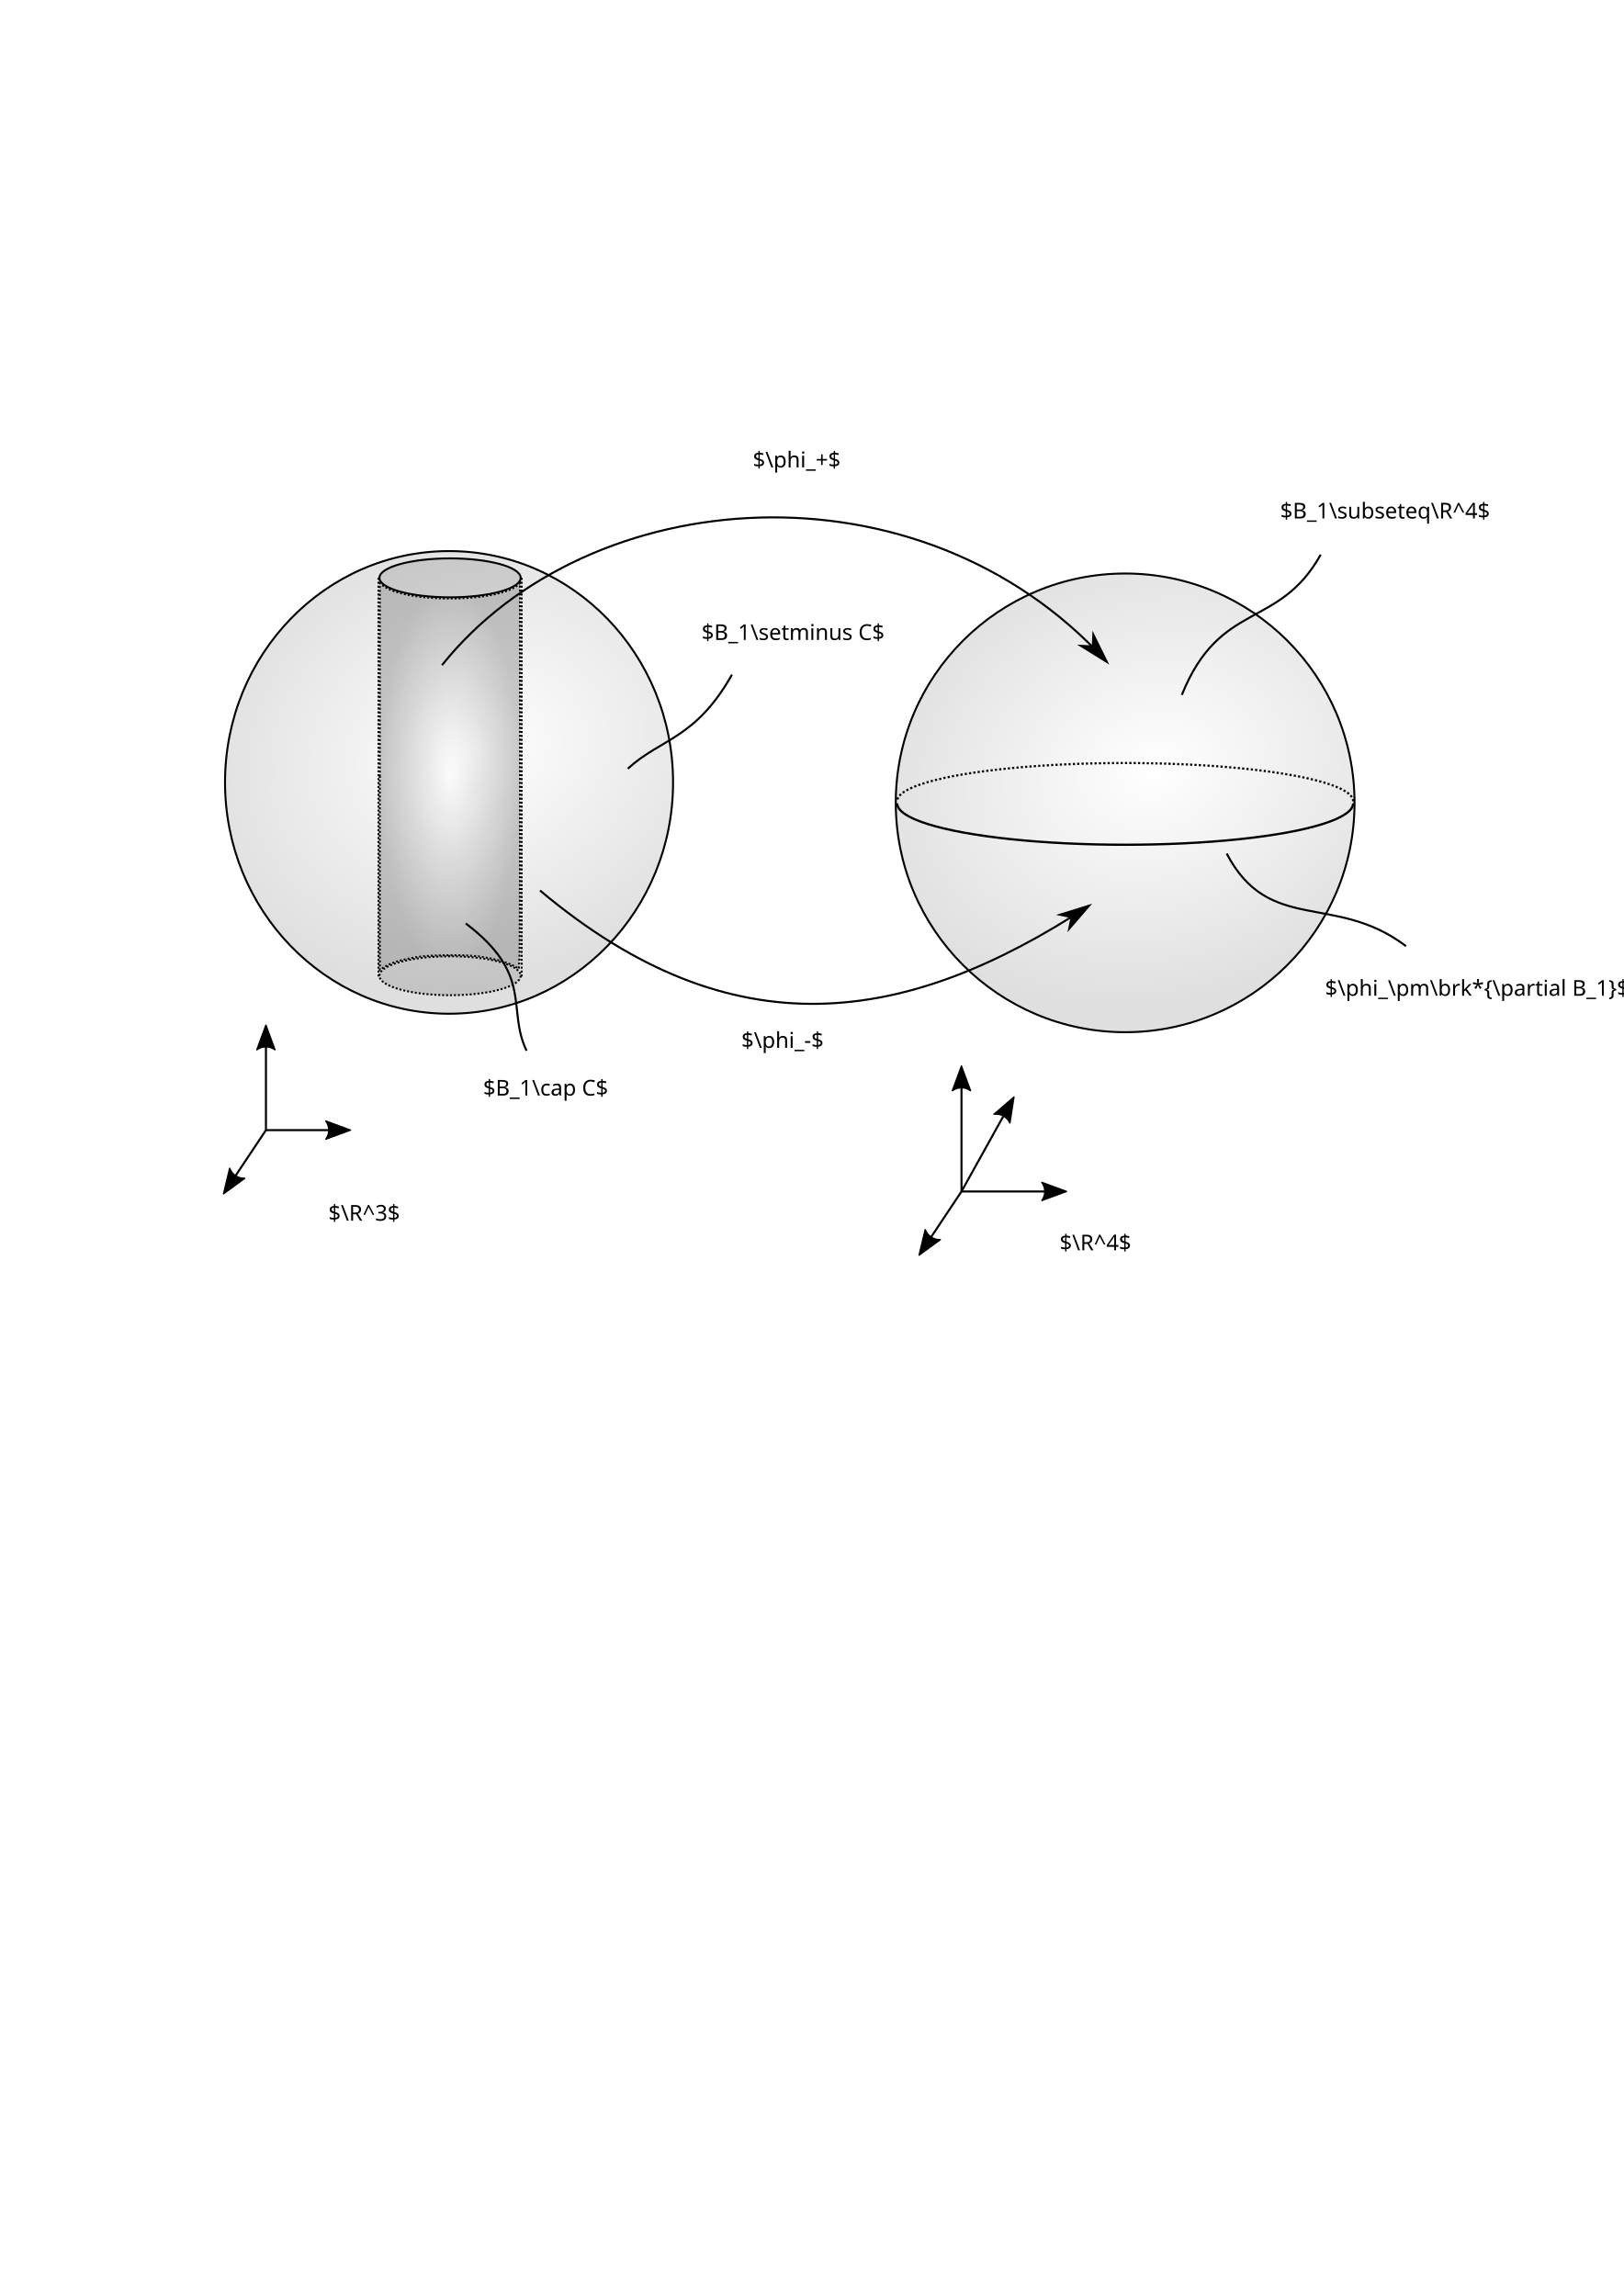
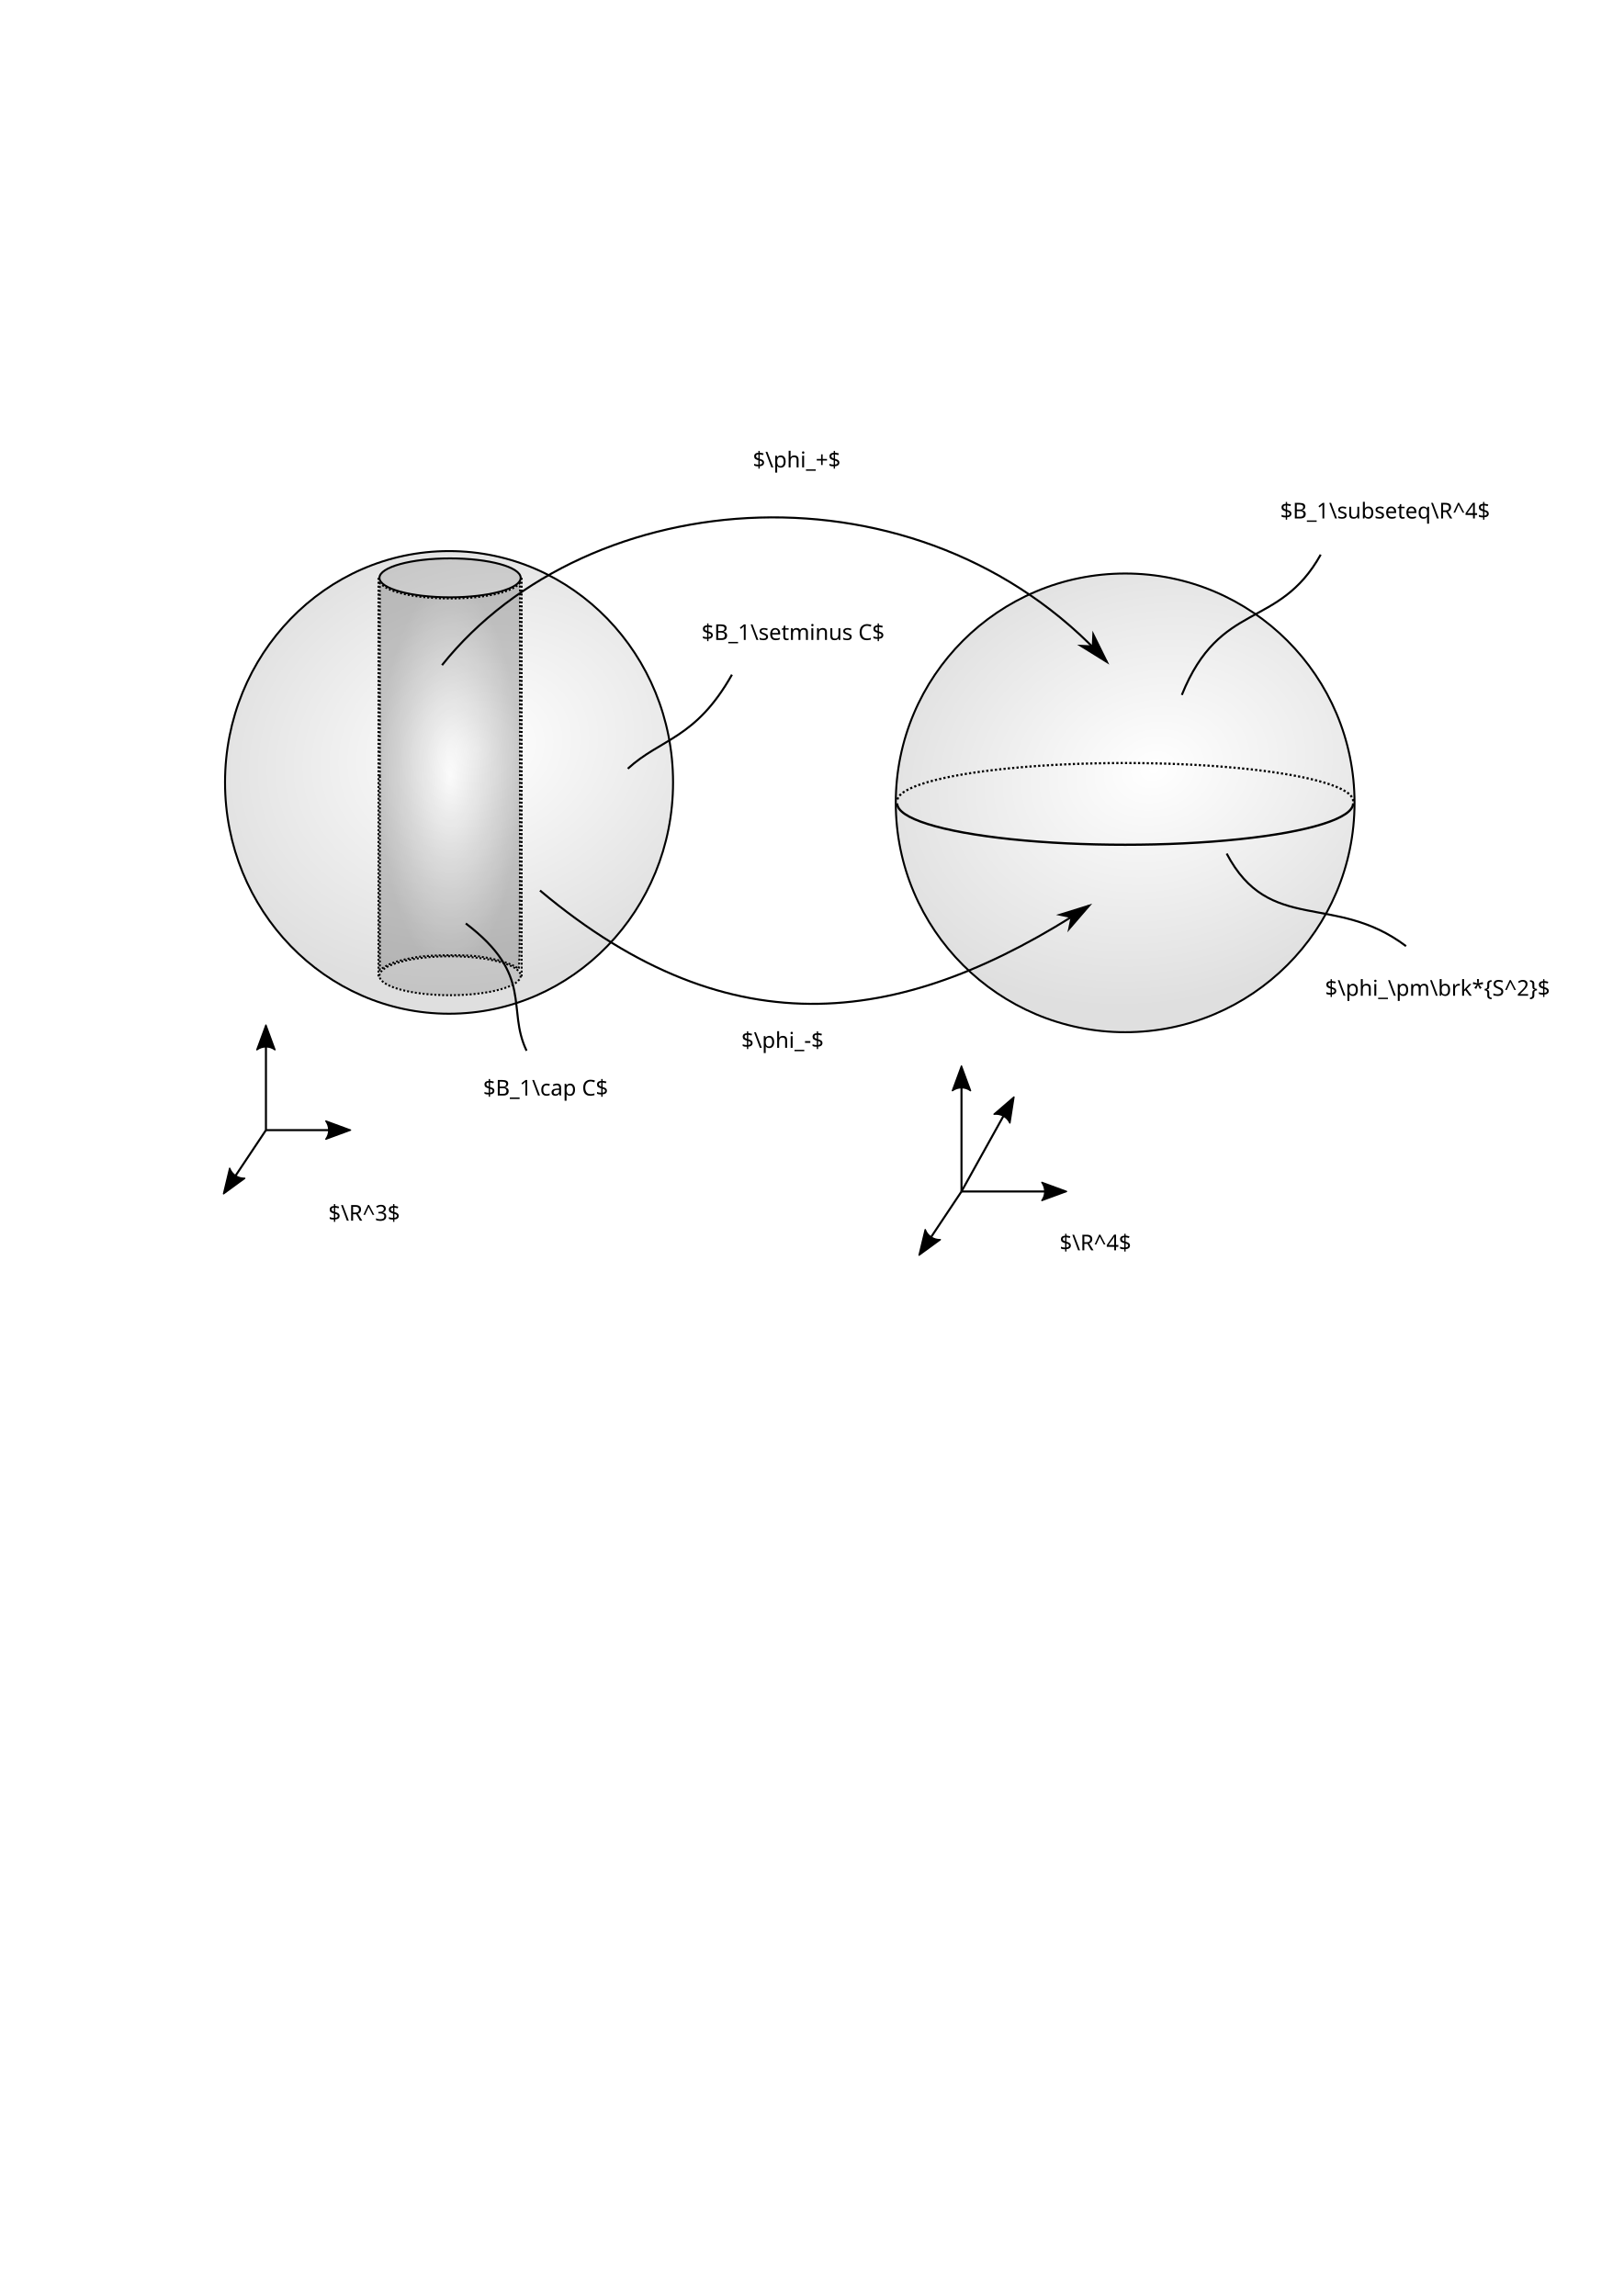
<svg xmlns="http://www.w3.org/2000/svg" xmlns:xlink="http://www.w3.org/1999/xlink" width="210mm" height="297mm" viewBox="0 0 210 297" version="1.1" id="svg8">
  <defs id="defs2">
    <marker style="overflow:visible;" id="marker2344" refX="0.0" refY="0.0" orient="auto">
      <path transform="scale(0.8) rotate(180) translate(12.5,0)" style="fill-rule:evenodd;stroke:#000000;stroke-width:1pt;stroke-opacity:1;fill:#000000;fill-opacity:1" d="M 0.0,0.0 L 5.0,-5.0 L -12.5,0.0 L 5.0,5.0 L 0.0,0.0 z " id="path2342" />
    </marker>
    <marker orient="auto" refY="0.0" refX="0.0" id="Arrow1Lend" style="overflow:visible;">
      <path id="path983" d="M 0.0,0.0 L 5.0,-5.0 L -12.5,0.0 L 5.0,5.0 L 0.0,0.0 z " style="fill-rule:evenodd;stroke:#000000;stroke-width:1pt;stroke-opacity:1;fill:#000000;fill-opacity:1" transform="scale(0.8) rotate(180) translate(12.5,0)" />
    </marker>
    <marker style="overflow:visible;" id="marker2176" refX="0.0" refY="0.0" orient="auto">
      <path transform="scale(0.4) rotate(180) translate(10,0)" style="fill-rule:evenodd;stroke:#000000;stroke-width:1pt;stroke-opacity:1;fill:#000000;fill-opacity:1" d="M 0.0,0.0 L 5.0,-5.0 L -12.5,0.0 L 5.0,5.0 L 0.0,0.0 z " id="path2174" />
    </marker>
    <marker orient="auto" refY="0.0" refX="0.0" id="marker2015" style="overflow:visible;">
      <path id="path2013" style="fill-rule:evenodd;stroke-width:0.625;stroke-linejoin:round;stroke:#000000;stroke-opacity:1;fill:#000000;fill-opacity:1" d="M 8.719,4.034 L -2.207,0.016 L 8.719,-4.002 C 6.973,-1.63 6.983,1.616 8.719,4.034 z " transform="scale(1.1) rotate(180) translate(1,0)" />
    </marker>
    <marker orient="auto" refY="0.0" refX="0.0" id="marker1957" style="overflow:visible;">
      <path id="path1955" style="fill-rule:evenodd;stroke-width:0.625;stroke-linejoin:round;stroke:#000000;stroke-opacity:1;fill:#000000;fill-opacity:1" d="M 8.719,4.034 L -2.207,0.016 L 8.719,-4.002 C 6.973,-1.63 6.983,1.616 8.719,4.034 z " transform="scale(1.1) rotate(180) translate(1,0)" />
    </marker>
    <marker style="overflow:visible;" id="marker1883" refX="0.0" refY="0.0" orient="auto">
      <path transform="scale(1.1) rotate(180) translate(1,0)" d="M 8.719,4.034 L -2.207,0.016 L 8.719,-4.002 C 6.973,-1.63 6.983,1.616 8.719,4.034 z " style="fill-rule:evenodd;stroke-width:0.625;stroke-linejoin:round;stroke:#000000;stroke-opacity:1;fill:#000000;fill-opacity:1" id="path1881" />
    </marker>
    <marker style="overflow:visible;" id="marker1837" refX="0.0" refY="0.0" orient="auto">
      <path transform="scale(1.1) rotate(180) translate(1,0)" d="M 8.719,4.034 L -2.207,0.016 L 8.719,-4.002 C 6.973,-1.63 6.983,1.616 8.719,4.034 z " style="fill-rule:evenodd;stroke-width:0.625;stroke-linejoin:round;stroke:#000000;stroke-opacity:1;fill:#000000;fill-opacity:1" id="path1835" />
    </marker>
    <marker style="overflow:visible;" id="marker1797" refX="0.0" refY="0.0" orient="auto">
      <path transform="scale(1.1) rotate(180) translate(1,0)" d="M 8.719,4.034 L -2.207,0.016 L 8.719,-4.002 C 6.973,-1.63 6.983,1.616 8.719,4.034 z " style="fill-rule:evenodd;stroke-width:0.625;stroke-linejoin:round;stroke:#000000;stroke-opacity:1;fill:#000000;fill-opacity:1" id="path1795" />
    </marker>
    <marker style="overflow:visible;" id="marker1763" refX="0.0" refY="0.0" orient="auto">
      <path transform="scale(1.1) rotate(180) translate(1,0)" d="M 8.719,4.034 L -2.207,0.016 L 8.719,-4.002 C 6.973,-1.63 6.983,1.616 8.719,4.034 z " style="fill-rule:evenodd;stroke-width:0.625;stroke-linejoin:round;stroke:#000000;stroke-opacity:1;fill:#000000;fill-opacity:1" id="path1761" />
    </marker>
    <marker style="overflow:visible;" id="marker1735" refX="0.0" refY="0.0" orient="auto">
      <path transform="scale(1.1) rotate(180) translate(1,0)" d="M 8.719,4.034 L -2.207,0.016 L 8.719,-4.002 C 6.973,-1.63 6.983,1.616 8.719,4.034 z " style="fill-rule:evenodd;stroke-width:0.625;stroke-linejoin:round;stroke:#000000;stroke-opacity:1;fill:#000000;fill-opacity:1" id="path1733" />
    </marker>
    <marker orient="auto" refY="0.0" refX="0.0" id="Arrow2Lend" style="overflow:visible;">
      <path id="path1001" style="fill-rule:evenodd;stroke-width:0.625;stroke-linejoin:round;stroke:#000000;stroke-opacity:1;fill:#000000;fill-opacity:1" d="M 8.719,4.034 L -2.207,0.016 L 8.719,-4.002 C 6.973,-1.63 6.983,1.616 8.719,4.034 z " transform="scale(1.1) rotate(180) translate(1,0)" />
    </marker>
    <linearGradient id="linearGradient953">
      <stop style="stop-color:#000000;stop-opacity:0" offset="0" id="stop949" />
      <stop style="stop-color:#000000;stop-opacity:0.199" offset="1" id="stop951" />
    </linearGradient>
    <linearGradient id="linearGradient863">
      <stop style="stop-color:#000000;stop-opacity:0" offset="0" id="stop859" />
      <stop style="stop-color:#000000;stop-opacity:0.124" offset="1" id="stop861" />
    </linearGradient>
    <radialGradient xlink:href="#linearGradient863" id="radialGradient867" cx="61.93" cy="96.871" fx="61.93" fy="96.871" r="29.799" gradientTransform="matrix(1.204335,-0.3256748,0.2473623,0.9757506,-36.81509,22.5422)" gradientUnits="userSpaceOnUse" />
    <radialGradient xlink:href="#linearGradient863" id="radialGradient867-3" cx="61.93" cy="96.871" fx="61.93" fy="96.871" r="29.799" gradientTransform="matrix(1.233194,-0.3228845,0.2532897,0.9673905,48.35507,25.86203)" gradientUnits="userSpaceOnUse" />
    <radialGradient xlink:href="#linearGradient953" id="radialGradient959" cx="219.917" cy="379.61" fx="219.917" fy="379.61" r="34.265" gradientTransform="matrix(1,0,0,2.759004,0,-667.7358)" gradientUnits="userSpaceOnUse" />
    <marker orient="auto" refY="0" refX="0" id="Arrow2Lend-2" style="overflow:visible">
      <path id="path1001-9" style="fill:#000000;fill-opacity:1;fill-rule:evenodd;stroke:#000000;stroke-width:0.625;stroke-linejoin:round;stroke-opacity:1" d="M 8.719,4.034 -2.207,0.016 8.719,-4.002 c -1.745,2.372 -1.735,5.617 -6e-7,8.035 z" transform="matrix(-1.1,0,0,-1.1,-1.1,0)" />
    </marker>
  </defs>
  <g id="layer1">
    <ellipse style="opacity:1;fill:url(#radialGradient867);fill-opacity:1;stroke:#000000;stroke-width:0.254;stroke-miterlimit:4;stroke-dasharray:none;stroke-dashoffset:0;stroke-opacity:1" id="path855" cx="58.077" cy="101.208" rx="28.973" ry="29.923" />
    <circle style="opacity:1;fill:url(#radialGradient867-3);fill-opacity:1;stroke:#000000;stroke-width:0.254;stroke-miterlimit:4;stroke-dasharray:none;stroke-dashoffset:0;stroke-opacity:1" id="path855-5" cx="145.521" cy="103.854" r="29.667" />
    <ellipse style="opacity:1;fill:#000000;fill-opacity:0.124;stroke:#000000;stroke-width:0.254;stroke-miterlimit:4;stroke-dasharray:none;stroke-dashoffset:0;stroke-opacity:1" id="path893" cx="58.208" cy="74.75" rx="9.133" ry="2.519" />
    <ellipse style="opacity:1;fill:#000000;fill-opacity:0.124;stroke:#000000;stroke-width:0.254;stroke-miterlimit:4;stroke-dasharray:0.254,0.254;stroke-dashoffset:0;stroke-opacity:1" id="path893-5" cx="58.208" cy="126.217" rx="9.133" ry="2.519" />
    <path style="fill:none;stroke:#000000;stroke-width:0.254;stroke-linecap:butt;stroke-linejoin:miter;stroke-opacity:1;stroke-miterlimit:4;stroke-dasharray:0.254,0.254;stroke-dashoffset:0" d="m 48.948,74.75 v 51.594" id="path927" />
    <path style="fill:none;stroke:#000000;stroke-width:0.254;stroke-linecap:butt;stroke-linejoin:miter;stroke-opacity:1;stroke-miterlimit:4;stroke-dasharray:0.254,0.254;stroke-dashoffset:0" d="m 67.469,74.75 v 51.594" id="path929" />
    <path style="opacity:1;fill:url(#radialGradient959);fill-opacity:1;stroke:#000000;stroke-width:0.96;stroke-miterlimit:4;stroke-dasharray:0.96,0.96;stroke-dashoffset:0;stroke-opacity:1" d="m 185.667,379.632 v -94.489 l 1.654,1.262 c 9.34,7.124 44.601,8.451 60.978,2.295 1.586,-0.596 3.554,-1.649 4.375,-2.339 l 1.492,-1.256 v 94.622 c 0,90.076 -0.042,94.585 -0.875,93.853 -2.651,-2.33 -10.614,-4.811 -19.125,-5.959 -6.786,-0.915 -23.485,-0.776 -29.97,0.25 -7.443,1.177 -12.594,2.676 -15.772,4.59 l -2.758,1.661 z" id="path947" transform="scale(0.2645833)" />
    <path style="opacity:1;fill:none;fill-opacity:0.199;stroke:#000000;stroke-width:0.293;stroke-miterlimit:4;stroke-dasharray:none;stroke-dashoffset:0;stroke-opacity:1" id="path961" d="m 175.008,103.918 a 29.487,5.355 0 0 1 -14.743,4.638 29.487,5.355 0 0 1 -29.487,0 29.487,5.355 0 0 1 -14.743,-4.638" />
    <path style="opacity:1;fill:none;fill-opacity:0.199;stroke:#000000;stroke-width:0.281;stroke-miterlimit:4;stroke-dasharray:0.281,0.281;stroke-dashoffset:0;stroke-opacity:1" id="path961-6" d="m 175.012,-103.64 a 29.491,4.938 0 0 1 -14.745,4.277 29.491,4.938 0 0 1 -29.491,0 29.491,4.938 0 0 1 -14.745,-4.277" transform="scale(1,-1)" />
    <path style="fill:none;stroke:#000000;stroke-width:0.265px;stroke-linecap:butt;stroke-linejoin:miter;stroke-opacity:1;marker-end:url(#marker1883)" d="m 124.354,154.125 0,-15.875" id="path978" />
    <path style="fill:none;stroke:#000000;stroke-width:0.265px;stroke-linecap:butt;stroke-linejoin:miter;stroke-opacity:1;marker-end:url(#marker1837)" d="m 124.354,154.125 6.615,-11.906" id="path1708" />
    <path style="fill:none;stroke:#000000;stroke-width:0.265px;stroke-linecap:butt;stroke-linejoin:miter;stroke-opacity:1;marker-end:url(#Arrow2Lend)" d="M 34.396,146.188 V 132.958" id="path1712" />
    <path style="fill:none;stroke:#000000;stroke-width:0.265px;stroke-linecap:butt;stroke-linejoin:miter;stroke-opacity:1;marker-end:url(#marker1797)" d="m 124.354,154.125 h 13.229" id="path1723" />
    <path style="fill:none;stroke:#000000;stroke-width:0.265px;stroke-linecap:butt;stroke-linejoin:miter;stroke-opacity:1;marker-end:url(#marker1763)" d="m 124.354,154.125 -5.292,7.938" id="path1725" />
    <path style="fill:none;stroke:#000000;stroke-width:0.265px;stroke-linecap:butt;stroke-linejoin:miter;stroke-opacity:1;marker-end:url(#marker1957)" d="M 34.396,146.188 H 44.979" id="path1945" />
    <path style="fill:none;stroke:#000000;stroke-width:0.265px;stroke-linecap:butt;stroke-linejoin:miter;stroke-opacity:1;marker-end:url(#marker2015)" d="m 34.396,146.188 -5.292,7.938" id="path1947" />
    <path style="fill:none;stroke:#000000;stroke-width:0.265px;stroke-linecap:butt;stroke-linejoin:miter;stroke-opacity:1;marker-end:url(#marker2344)" d="M 57.169,86.038 C 76.152,62.305 118.988,59.023 143.123,85.59" id="path2083" />
    <path style="fill:none;stroke:#000000;stroke-width:0.265px;stroke-linecap:butt;stroke-linejoin:miter;stroke-opacity:1;marker-end:url(#Arrow1Lend)" d="m 69.84,115.191 c 24.969,20.981 47.395,17.442 70.986,1.983" id="path2083-2" />
    <text xml:space="preserve" style="font-style:normal;font-weight:normal;font-size:2.822px;line-height:1.25;font-family:sans-serif;letter-spacing:0px;word-spacing:0px;fill:#000000;fill-opacity:1;stroke:none;stroke-width:0.265" x="97.367" y="60.462" id="text2406">
      <tspan id="tspan2404" x="97.367" y="60.462" style="stroke-width:0.265">$\phi_+$</tspan>
    </text>
    <text xml:space="preserve" style="font-style:normal;font-weight:normal;font-size:2.822px;line-height:1.25;font-family:sans-serif;letter-spacing:0px;word-spacing:0px;fill:#000000;fill-opacity:1;stroke:none;stroke-width:0.265" x="95.883" y="135.542" id="text2410">
      <tspan id="tspan2408" x="95.883" y="135.542" style="stroke-width:0.265">$\phi_-$</tspan>
    </text>
    <text xml:space="preserve" style="font-style:normal;font-weight:normal;font-size:2.822px;line-height:1.25;font-family:sans-serif;letter-spacing:0px;word-spacing:0px;fill:#000000;fill-opacity:1;stroke:none;stroke-width:0.265" x="137.042" y="161.735" id="text2414">
      <tspan id="tspan2412" x="137.042" y="161.735" style="stroke-width:0.265">$\R^4$</tspan>
    </text>
    <text xml:space="preserve" style="font-style:normal;font-weight:normal;font-size:2.822px;line-height:1.25;font-family:sans-serif;letter-spacing:0px;word-spacing:0px;fill:#000000;fill-opacity:1;stroke:none;stroke-width:0.265" x="42.469" y="157.9" id="text2418">
      <tspan id="tspan2416" x="42.469" y="157.9" style="stroke-width:0.265">$\R^3$</tspan>
    </text>
    <text xml:space="preserve" style="font-style:normal;font-weight:normal;font-size:2.822px;line-height:1.25;font-family:sans-serif;letter-spacing:0px;word-spacing:0px;fill:#000000;fill-opacity:1;stroke:none;stroke-width:0.265" x="90.738" y="82.783" id="text2430">
      <tspan id="tspan2428" x="90.738" y="82.783" style="stroke-width:0.265">$B_1\setminus C$</tspan>
    </text>
    <text xml:space="preserve" style="font-style:normal;font-weight:normal;font-size:2.822px;line-height:1.25;font-family:sans-serif;letter-spacing:0px;word-spacing:0px;fill:#000000;fill-opacity:1;stroke:none;stroke-width:0.265" x="62.488" y="141.716" id="text2434">
      <tspan id="tspan2432" x="62.488" y="141.716" style="stroke-width:0.265">$B_1\cap C$</tspan>
    </text>
    <path style="fill:none;stroke:#000000;stroke-width:0.265px;stroke-linecap:butt;stroke-linejoin:miter;stroke-opacity:1" d="m 158.651,110.416 c 5.524,10.5 13.969,4.989 23.199,11.974" id="path1042" />
    <path style="fill:none;stroke:#000000;stroke-width:0.265px;stroke-linecap:butt;stroke-linejoin:miter;stroke-opacity:1" d="m 81.196,99.434 c 4.272,-3.929 8.756,-3.809 13.47,-12.161" id="path1044" />
    <path style="fill:none;stroke:#000000;stroke-width:0.265px;stroke-linecap:butt;stroke-linejoin:miter;stroke-opacity:1" d="m 60.243,119.453 c 8.852,6.735 5.238,10.976 7.858,16.464" id="path1046" />
    <text xml:space="preserve" style="font-style:normal;font-weight:normal;font-size:2.822px;line-height:1.25;font-family:sans-serif;letter-spacing:0px;word-spacing:0px;fill:#000000;fill-opacity:1;stroke:none;stroke-width:0.265" x="171.373" y="128.807" id="text1050">
-       <tspan id="tspan1048" x="171.373" y="128.807" style="stroke-width:0.265">$\phi_\pm\brk*{\partial B_1}$</tspan>
+       <tspan id="tspan1048" x="171.373" y="128.807" style="stroke-width:0.265">$\phi_\pm\brk*{S^2}$</tspan>
    </text>
    <text xml:space="preserve" style="font-style:normal;font-weight:normal;font-size:2.822px;line-height:1.25;font-family:sans-serif;letter-spacing:0px;word-spacing:0px;fill:#000000;fill-opacity:1;stroke:none;stroke-width:0.265" x="165.573" y="67.068" id="text1054">
      <tspan id="tspan1052" x="165.573" y="67.068" style="stroke-width:0.265">$B_1\subseteq\R^4$</tspan>
    </text>
    <path style="fill:none;stroke:#000000;stroke-width:0.265px;stroke-linecap:butt;stroke-linejoin:miter;stroke-opacity:1" d="m 152.851,89.893 c 4.945,-12.301 12.504,-8.384 17.961,-18.148" id="path1056" />
  </g>
</svg>
